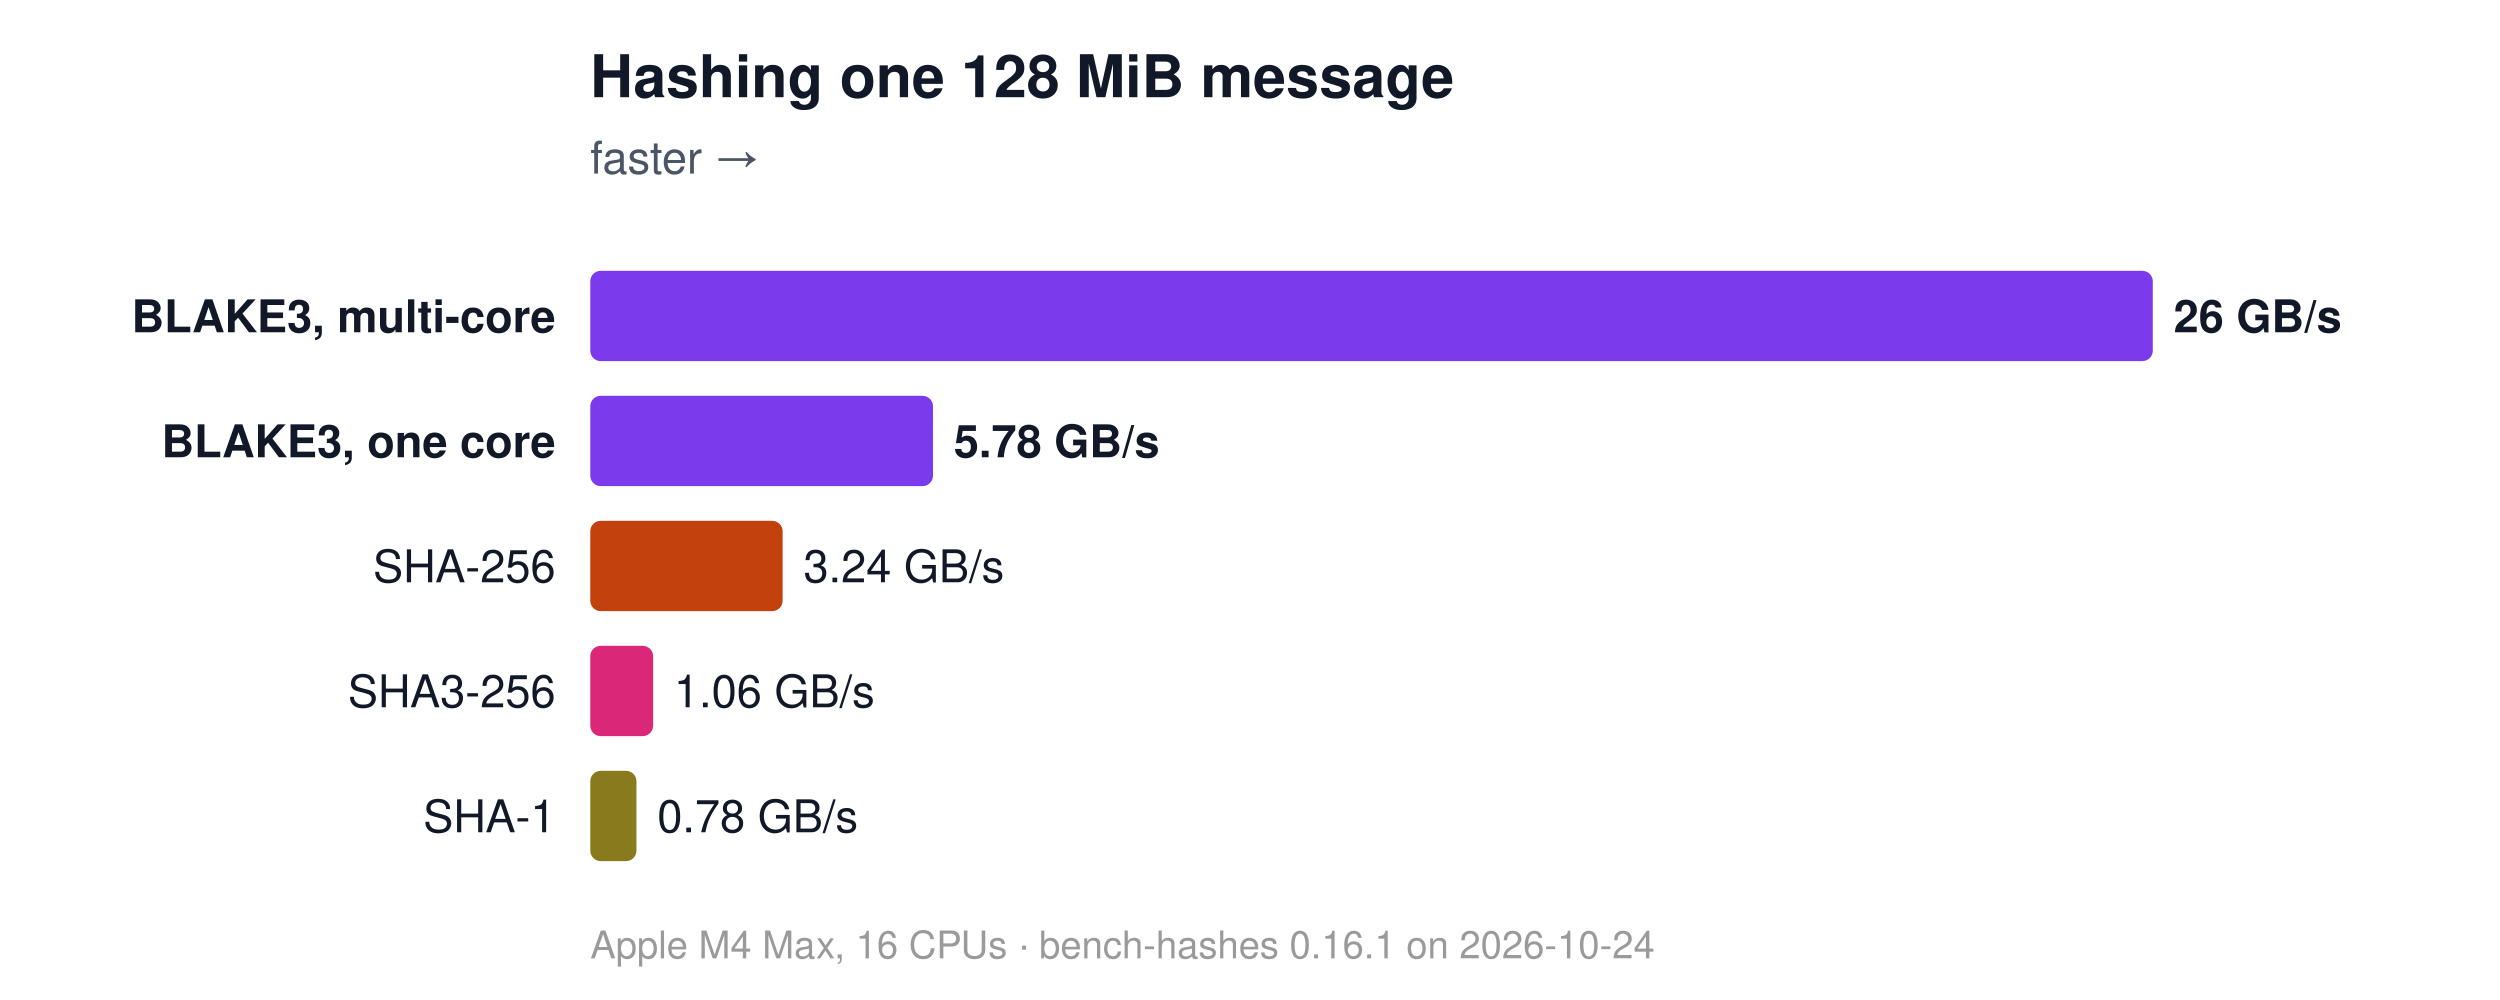
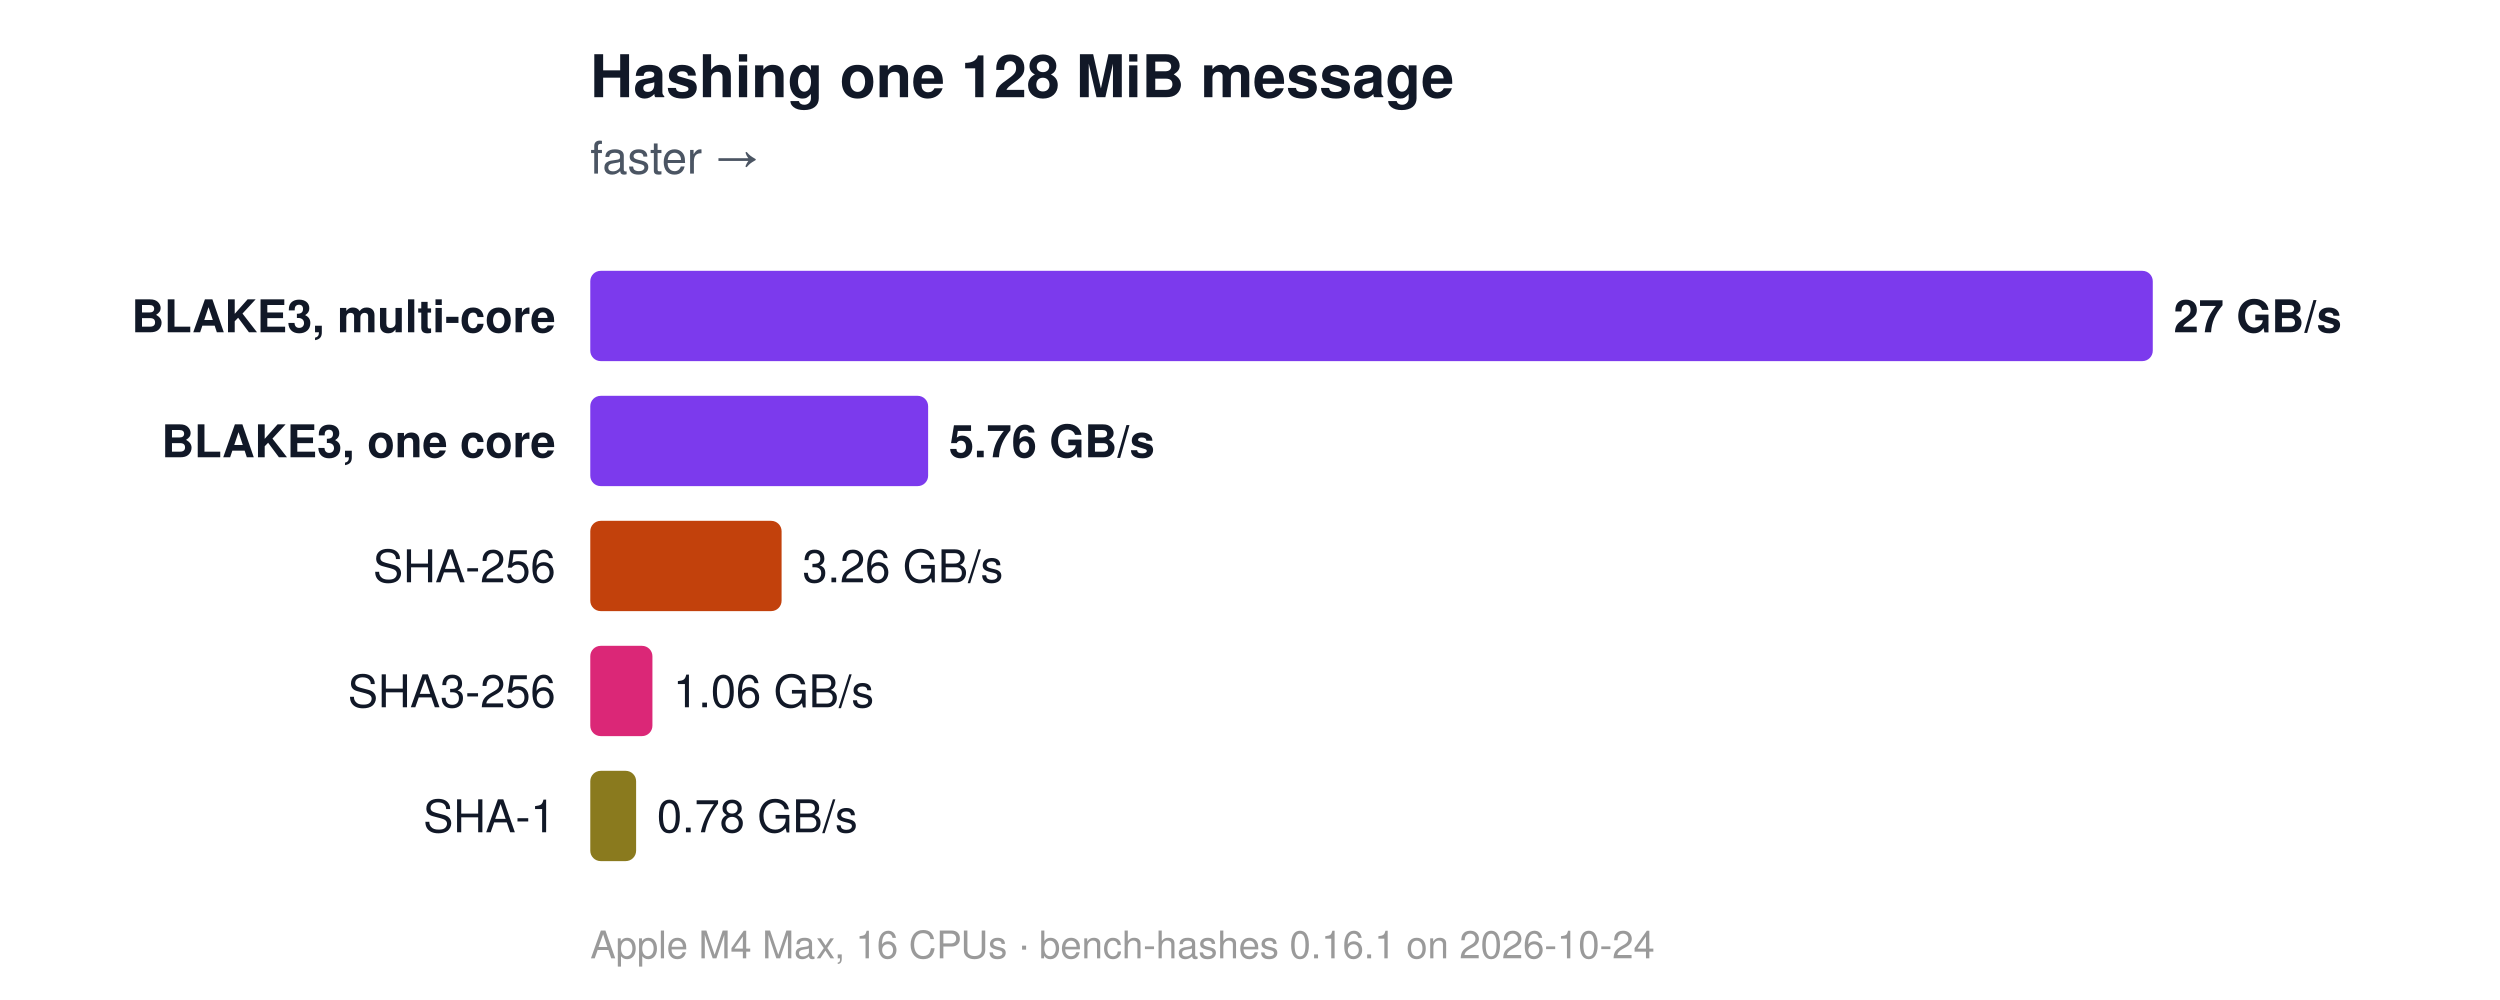
<svg xmlns="http://www.w3.org/2000/svg" width="720" height="288" viewBox="0 0 720 288" font-family="-apple-system, BlinkMacSystemFont, 'Segoe UI', Helvetica, Arial, sans-serif">
  <rect width="720" height="288" fill="#ffffff" />
  <text x="170" y="28" font-size="17" font-weight="600" fill="#111827">Hashing one 128 MiB message</text>
  <text x="170" y="50" font-size="13" fill="#4b5563">faster →</text>
  <text x="160" y="95.7" font-size="13" fill="#111827" text-anchor="end" font-weight="600">BLAKE3, multi-core</text>
  <rect x="170" y="78" width="450.0" height="26" rx="3" fill="#7c3aed" />
-   <text x="626.0" y="95.7" font-size="13" fill="#111827" font-weight="600">26 GB/s</text>
+   <text x="626.0" y="95.7" font-size="13" fill="#111827" font-weight="600">27 GB/s</text>
  <text x="160" y="131.7" font-size="13" fill="#111827" text-anchor="end" font-weight="600">BLAKE3, one core</text>
-   <rect x="170" y="114" width="98.7" height="26" rx="3" fill="#7c3aed" />
-   <text x="274.7" y="131.7" font-size="13" fill="#111827" font-weight="600">5.78 GB/s</text>
+   <rect x="170" y="114" width="97.3" height="26" rx="3" fill="#7c3aed" />
+   <text x="273.3" y="131.7" font-size="13" fill="#111827" font-weight="600">5.76 GB/s</text>
  <text x="160" y="167.7" font-size="13" fill="#111827" text-anchor="end">SHA-256</text>
-   <rect x="170" y="150" width="55.4" height="26" rx="3" fill="#c2410c" />
-   <text x="231.4" y="167.7" font-size="13" fill="#111827">3.24 GB/s</text>
+   <rect x="170" y="150" width="55.1" height="26" rx="3" fill="#c2410c" />
+   <text x="231.1" y="167.7" font-size="13" fill="#111827">3.26 GB/s</text>
  <text x="160" y="203.7" font-size="13" fill="#111827" text-anchor="end">SHA3-256</text>
-   <rect x="170" y="186" width="18.1" height="26" rx="3" fill="#db2777" />
-   <text x="194.1" y="203.7" font-size="13" fill="#111827">1.06 GB/s</text>
+   <rect x="170" y="186" width="17.9" height="26" rx="3" fill="#db2777" />
+   <text x="193.9" y="203.7" font-size="13" fill="#111827">1.06 GB/s</text>
  <text x="160" y="239.7" font-size="13" fill="#111827" text-anchor="end">SHA-1</text>
-   <rect x="170" y="222" width="13.3" height="26" rx="3" fill="#8a7a1e" />
-   <text x="189.3" y="239.7" font-size="13" fill="#111827">0.78 GB/s</text>
+   <rect x="170" y="222" width="13.2" height="26" rx="3" fill="#8a7a1e" />
+   <text x="189.2" y="239.7" font-size="13" fill="#111827">0.78 GB/s</text>
  <text x="170" y="276.0" font-size="11" fill="#9a9a9a">Apple M4 Max, 16 CPUs · bench-hashes 0.16.1 on 2026-10-24</text>
</svg>
